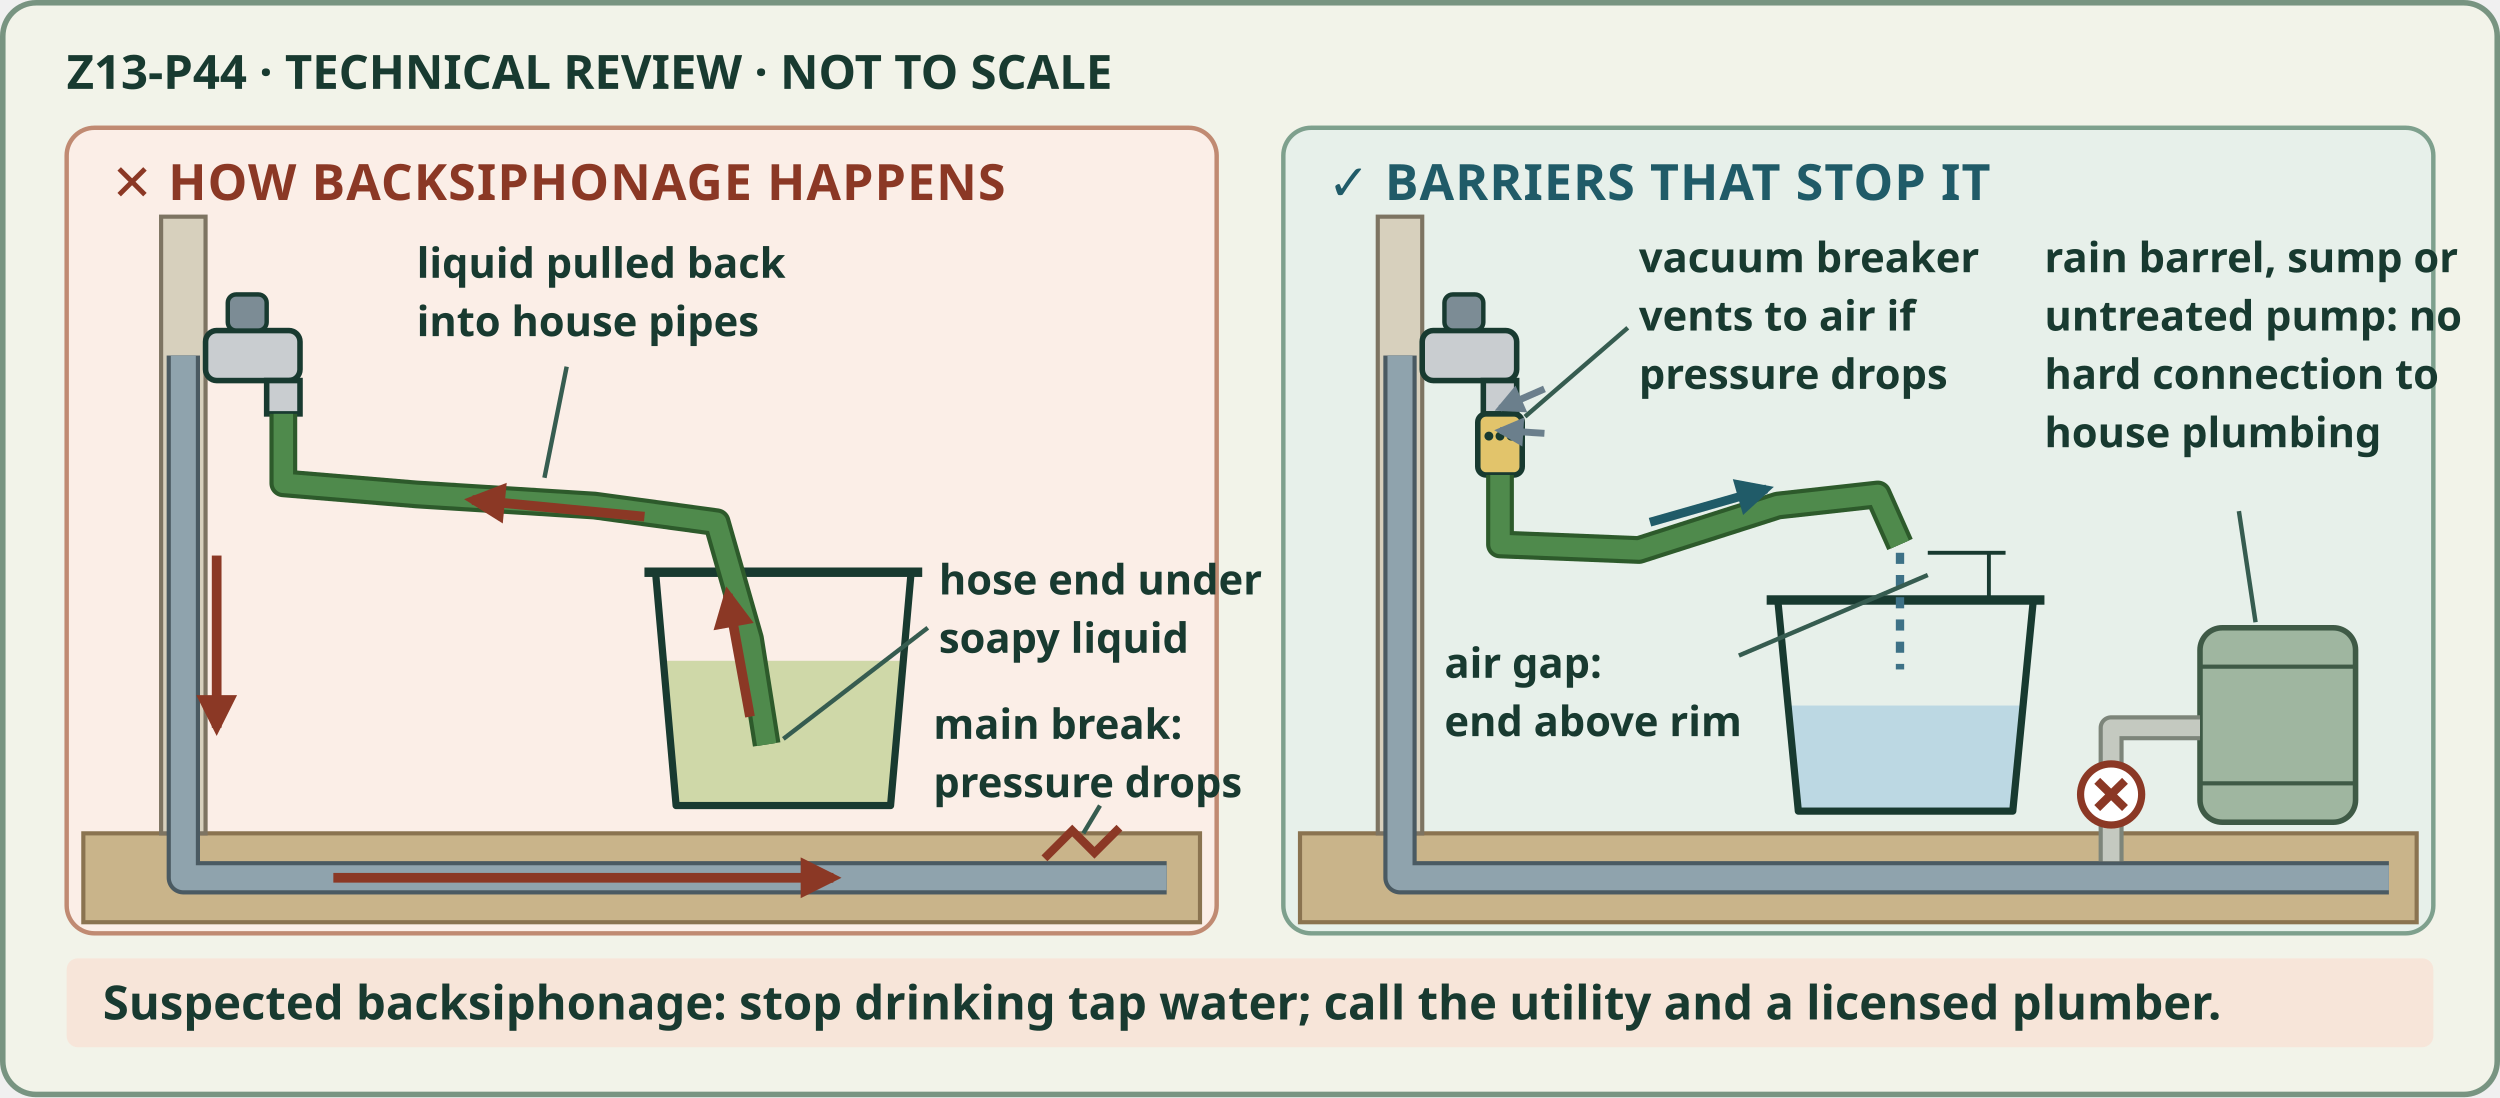
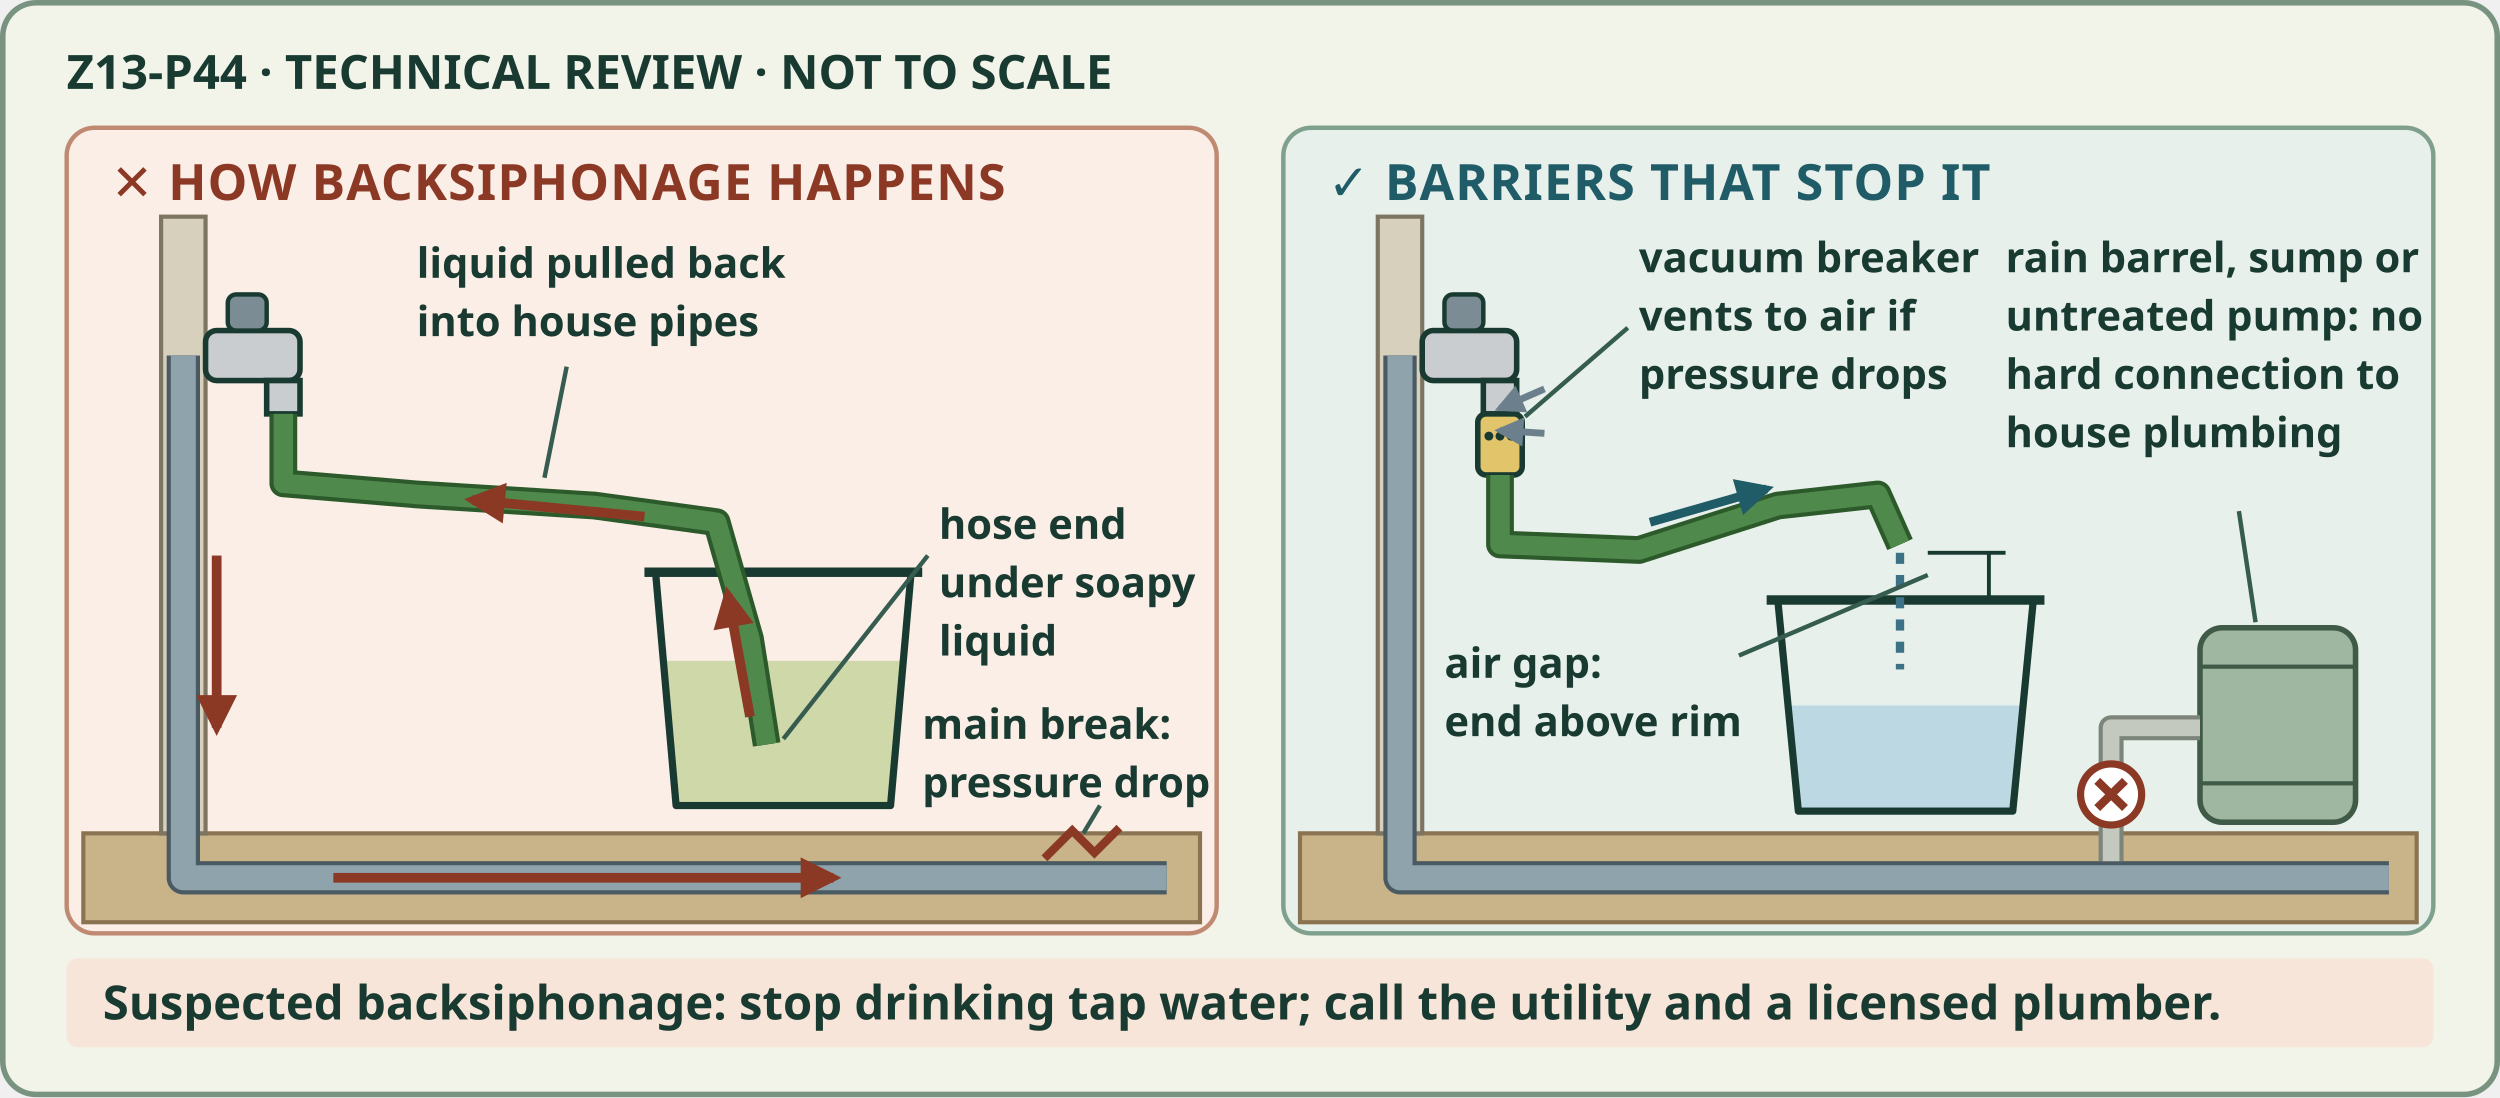
<svg xmlns="http://www.w3.org/2000/svg" viewBox="0 0 900 395" role="img" aria-labelledby="title desc">
  <defs>
    <marker id="m-flow" viewBox="0 0 10 10" refX="8" refY="5" markerWidth="4.2" markerHeight="4.2" orient="auto">
      <path d="M0 0L10 5L0 10Z" fill="#205b68" />
    </marker>
    <marker id="m-reverse" viewBox="0 0 10 10" refX="8" refY="5" markerWidth="4.2" markerHeight="4.2" orient="auto">
      <path d="M0 0L10 5L0 10Z" fill="#8b3825" />
    </marker>
    <marker id="m-load" viewBox="0 0 10 10" refX="8" refY="5" markerWidth="4.2" markerHeight="4.2" orient="auto">
      <path d="M0 0L10 5L0 10Z" fill="#3b3b3b" />
    </marker>
    <marker id="m-air" viewBox="0 0 10 10" refX="8" refY="5" markerWidth="4.2" markerHeight="4.2" orient="auto">
      <path d="M0 0L10 5L0 10Z" fill="#6b7f8c" />
    </marker>
    <marker id="m-ink" viewBox="0 0 10 10" refX="8" refY="5" markerWidth="4.2" markerHeight="4.2" orient="auto">
      <path d="M0 0L10 5L0 10Z" fill="#183a30" />
    </marker>
  </defs>
  <style>text{font:650 19px system-ui,sans-serif;fill:#183a30}.small{font-size:17px}.tiny{font-size:15px}.head{font-size:18px;letter-spacing:.4px}.warn{fill:#8b3825}.ok{fill:#205b68}.mute{fill:#4c5d55}.inv{fill:#ffffff}.lead{fill:none;stroke:#365c50;stroke-width:1.6}</style>
  <rect x="1" y="1" width="898" height="393" rx="12" fill="#f2f3e9" stroke="#789481" stroke-width="2" />
  <text x="24" y="32" class="small">Z13-P44 · TECHNICAL REVIEW · NOT TO SCALE</text>
  <g id="z13-p44-artwork">
    <rect x="24" y="46" width="414" height="290" rx="10" fill="#fbeee7" stroke="#c08a72" stroke-width="1.6" />
    <text x="40" y="72" class="head warn">✕ HOW BACKSIPHONAGE HAPPENS</text>
    <rect x="462" y="46" width="414" height="290" rx="10" fill="#e7f0ea" stroke="#7ea08d" stroke-width="1.6" />
    <text x="478" y="72" class="head ok">✓ BARRIERS THAT STOP IT</text>
    <rect x="30" y="300" width="402" height="32" fill="#c9b48a" stroke="#8a7350" stroke-width="1.5" />
    <rect x="58" y="78" width="16" height="222" fill="#d7d0bd" stroke="#7d7462" stroke-width="1.5" />
    <path d="M66 128L66 316L420 316" fill="none" stroke="#4a5a62" stroke-width="12" stroke-linejoin="round" />
    <path d="M66 128L66 316L420 316" fill="none" stroke="#8fa3ad" stroke-width="9" stroke-linejoin="round" />
    <rect x="74" y="119" width="34" height="18" rx="4" fill="#c9cdd0" stroke="#183a30" stroke-width="2" />
    <rect x="82" y="106" width="14" height="13" rx="3" fill="#7c8c95" stroke="#183a30" stroke-width="1.6" />
    <rect x="96" y="137" width="12" height="12" fill="#c9cdd0" stroke="#183a30" stroke-width="2" />
    <path d="M238.8 237.9L325.2 237.9L320.6 290L243.4 290Z" fill="#cfd8a8" />
    <path d="M236 206L328 206L320.6 290L243.4 290Z" fill="none" stroke="#183a30" stroke-width="2.6" stroke-linejoin="round" />
    <line x1="232" y1="206" x2="332" y2="206" stroke="#183a30" stroke-width="3.4" />
    <path d="M102 149L102 174L150 178L214 182L258 188L270 230L276 268" fill="none" stroke="#2d5a2b" stroke-width="10" stroke-linejoin="round" />
    <path d="M102 149L102 174L150 178L214 182L258 188L270 230L276 268" fill="none" stroke="#4f8a4c" stroke-width="7" stroke-linejoin="round" />
    <path d="M376 309l10-10 8 8 9-9" fill="none" stroke="#8b3825" stroke-width="3" />
    <path d="M270 258L262 214" fill="none" stroke="#8b3825" stroke-width="3.5" marker-end="url(#m-reverse)" />
    <path d="M232 186L170 180" fill="none" stroke="#8b3825" stroke-width="3.5" marker-end="url(#m-reverse)" />
    <path d="M78 200V262" fill="none" stroke="#8b3825" stroke-width="3.5" marker-end="url(#m-reverse)" />
    <path d="M120 316H300" fill="none" stroke="#8b3825" stroke-width="3.5" marker-end="url(#m-reverse)" />
-     <path class="lead" d="M282 266L334 226" />
-     <text x="338" y="214" class="tiny">hose end under</text>
-     <text x="338" y="235" class="tiny">soapy liquid</text>
+     <path class="lead" d="M282 266L334 200" />
+     <text x="338" y="194" class="tiny">hose end</text>
+     <text x="338" y="215" class="tiny">under soapy</text>
+     <text x="338" y="236" class="tiny">liquid</text>
    <path class="lead" d="M196 172L204 132" />
    <text x="150" y="100" class="tiny">liquid pulled back</text>
    <text x="150" y="121" class="tiny">into house pipes</text>
    <path class="lead" d="M390 300L396 290" />
-     <text x="336" y="266" class="tiny">main break:</text>
-     <text x="336" y="287" class="tiny">pressure drops</text>
+     <text x="332" y="266" class="tiny">main break:</text>
+     <text x="332" y="287" class="tiny">pressure drop</text>
    <rect x="468" y="300" width="402" height="32" fill="#c9b48a" stroke="#8a7350" stroke-width="1.5" />
    <rect x="496" y="78" width="16" height="222" fill="#d7d0bd" stroke="#7d7462" stroke-width="1.5" />
    <path d="M504 128L504 316L860 316" fill="none" stroke="#4a5a62" stroke-width="12" stroke-linejoin="round" />
    <path d="M504 128L504 316L860 316" fill="none" stroke="#8fa3ad" stroke-width="9" stroke-linejoin="round" />
    <rect x="512" y="119" width="34" height="18" rx="4" fill="#c9cdd0" stroke="#183a30" stroke-width="2" />
    <rect x="520" y="106" width="14" height="13" rx="3" fill="#7c8c95" stroke="#183a30" stroke-width="1.6" />
    <rect x="534" y="137" width="12" height="12" fill="#c9cdd0" stroke="#183a30" stroke-width="2" />
    <rect x="532" y="149" width="16" height="22" rx="3" fill="#e2c46b" stroke="#183a30" stroke-width="2" />
    <circle cx="536" cy="157" r="1.6" fill="#183a30" />
    <circle cx="540" cy="157" r="1.6" fill="#183a30" />
    <circle cx="544" cy="157" r="1.6" fill="#183a30" />
    <path d="M556 140L540 147" fill="none" stroke="#6b7f8c" stroke-width="2.5" marker-end="url(#m-air)" />
    <path d="M556 156L540 155" fill="none" stroke="#6b7f8c" stroke-width="2.5" marker-end="url(#m-air)" />
    <path d="M643.7 254L728.3 254L724.6 292L647.4 292Z" fill="#bcd8e3" />
    <path d="M640 216L732 216L724.6 292L647.4 292Z" fill="none" stroke="#183a30" stroke-width="2.6" stroke-linejoin="round" />
    <line x1="636" y1="216" x2="736" y2="216" stroke="#183a30" stroke-width="3.4" />
    <path d="M540 171L540 196L590 198L640 182L676 178L684 196" fill="none" stroke="#2d5a2b" stroke-width="10" stroke-linejoin="round" />
    <path d="M540 171L540 196L590 198L640 182L676 178L684 196" fill="none" stroke="#4f8a4c" stroke-width="7" stroke-linejoin="round" />
    <path d="M684 199v42" stroke="#3d7186" stroke-width="3" stroke-dasharray="4 4" />
    <path d="M594 188L636 176" fill="none" stroke="#205b68" stroke-width="3.2" marker-end="url(#m-flow)" />
    <path d="M694 199h28M694 216h28" stroke="#183a30" stroke-width="1.4" />
    <path d="M716 199v17" stroke="#183a30" stroke-width="1.4" />
    <path class="lead" d="M694 207L626 236" />
    <text x="520" y="244" class="tiny">air gap:</text>
    <text x="520" y="265" class="tiny">end above rim</text>
    <path class="lead" d="M549 150L586 118" />
    <text x="590" y="98" class="tiny">vacuum breaker</text>
    <text x="590" y="119" class="tiny">vents to air if</text>
    <text x="590" y="140" class="tiny">pressure drops</text>
    <rect x="792" y="226" width="56" height="70" rx="8" fill="#9fb6a0" stroke="#3f5a46" stroke-width="2" />
    <path d="M792 240h56M792 282h56" stroke="#3f5a46" stroke-width="1.5" />
    <path d="M792 262L760 262L760 310" fill="none" stroke="#7d857a" stroke-width="9" stroke-linejoin="round" />
    <path d="M792 262L760 262L760 310" fill="none" stroke="#c4c9c0" stroke-width="6" stroke-linejoin="round" />
    <circle cx="760" cy="286" r="11" fill="#fff" stroke="#8b3825" stroke-width="2.6" />
    <path d="M755 281.1L765 290.9M765 281.1L755 290.9" stroke="#8b3825" stroke-width="3" />
-     <text x="736" y="98" class="tiny">rain barrel, sump or</text>
-     <text x="736" y="119" class="tiny">untreated pump: no</text>
-     <text x="736" y="140" class="tiny">hard connection to</text>
-     <text x="736" y="161" class="tiny">house plumbing</text>
+     <text x="722" y="98" class="tiny">rain barrel, sump or</text>
+     <text x="722" y="119" class="tiny">untreated pump: no</text>
+     <text x="722" y="140" class="tiny">hard connection to</text>
+     <text x="722" y="161" class="tiny">house plumbing</text>
    <path class="lead" d="M812 224L806 184" />
    <rect x="24" y="345" width="852" height="32" rx="4" fill="#f7e5d9" />
    <text x="37" y="367" class="small">Suspected backsiphonage: stop drinking tap water; call the utility and a licensed plumber.</text>
  </g>
</svg>
